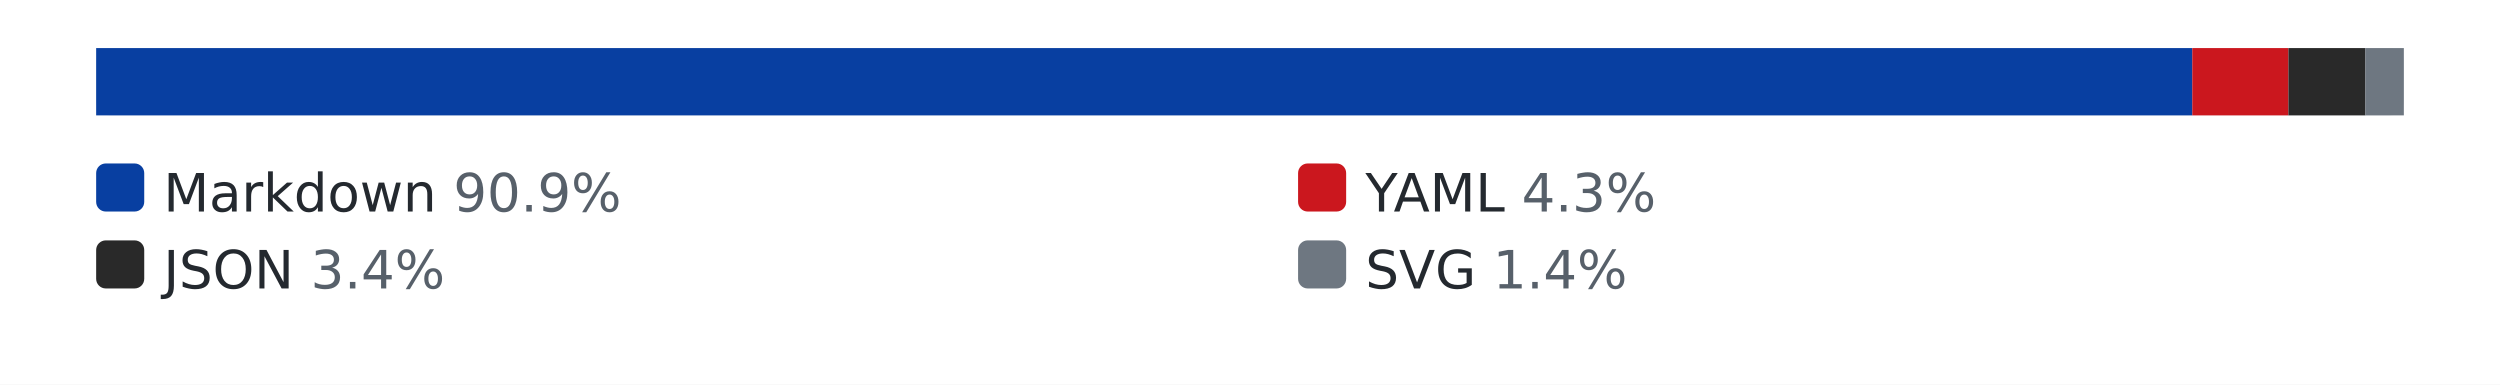
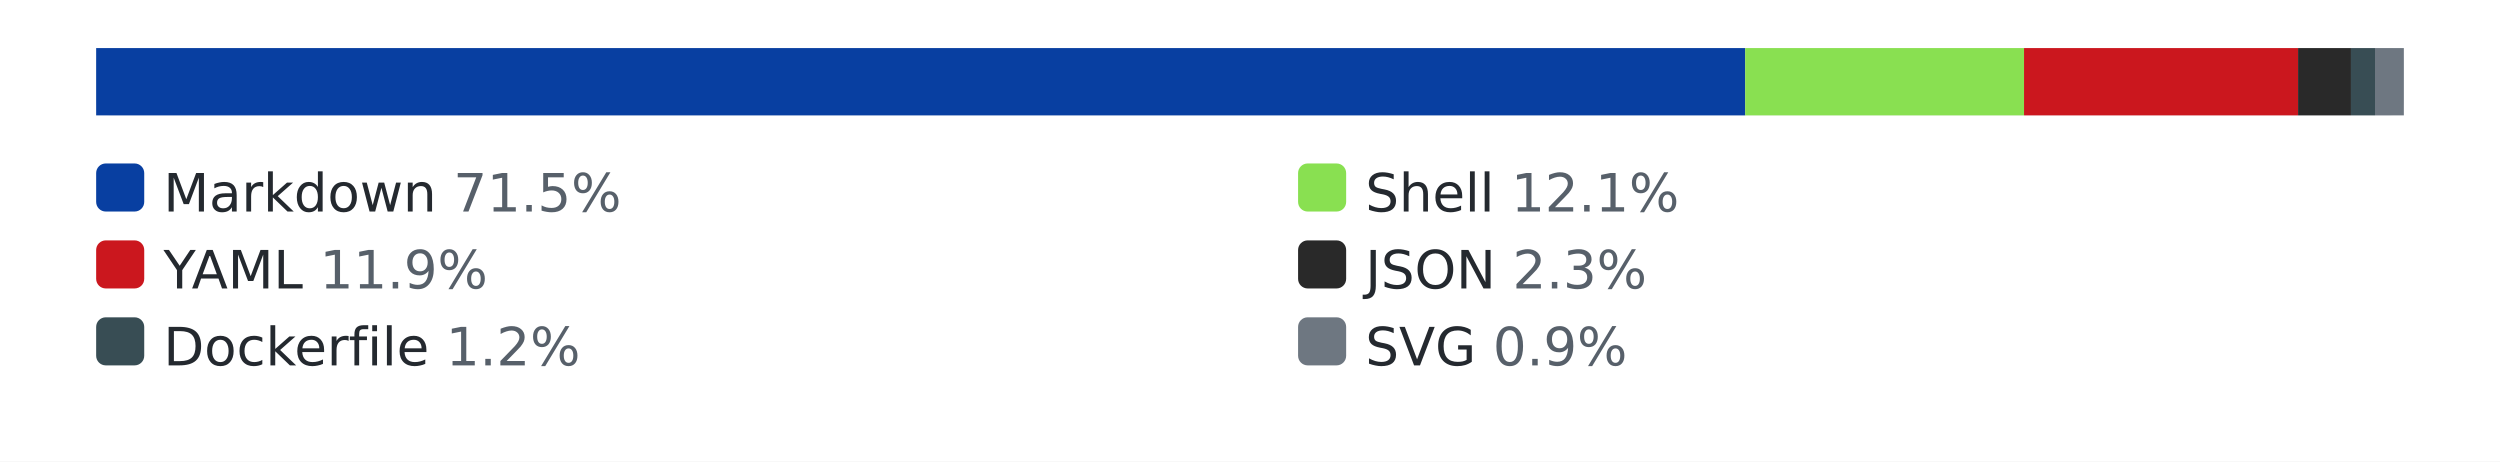
- <svg xmlns="http://www.w3.org/2000/svg" width="520" height="80" role="img" aria-label="languages by lines of code">
-   <rect width="520" height="80" fill="#ffffff" />
-   <rect x="20" y="10" width="480" height="14" rx="3" fill="#eaecef" />
-   <rect x="20" y="10" width="436" height="14" fill="#083fa1" />
-   <rect x="456" y="10" width="20" height="14" fill="#cb171e" />
-   <rect x="476" y="10" width="16" height="14" fill="#292929" />
-   <rect x="492" y="10" width="8" height="14" fill="#6e7781" />
+ <svg xmlns="http://www.w3.org/2000/svg" width="520" height="96" role="img" aria-label="languages by lines of code">
+   <style>.bg{fill:#ffffff}.track{fill:#eaecef}.lbl{fill:#24292f}.pct{fill:#57606a}@media (prefers-color-scheme: dark){.bg{fill:#0d1117}.track{fill:#30363d}.lbl{fill:#e6edf3}.pct{fill:#8b949e}}</style>
+   <rect class="bg" width="520" height="96" />
+   <rect class="track" x="20" y="10" width="480" height="14" rx="3" />
+   <rect x="20" y="10" width="343" height="14" fill="#083fa1" />
+   <rect x="363" y="10" width="58" height="14" fill="#89e051" />
+   <rect x="421" y="10" width="57" height="14" fill="#cb171e" />
+   <rect x="478" y="10" width="11" height="14" fill="#292929" />
+   <rect x="489" y="10" width="5" height="14" fill="#384d54" />
+   <rect x="494" y="10" width="6" height="14" fill="#6e7781" />
  <rect x="20" y="34" width="10" height="10" rx="2" fill="#083fa1" />
-   <text x="34" y="44" font-family="Verdana,Geneva,DejaVu Sans,sans-serif" font-size="11" fill="#24292f">Markdown <tspan fill="#57606a">90.9%</tspan>
+   <text x="34" y="44" font-family="Verdana,Geneva,DejaVu Sans,sans-serif" font-size="11" class="lbl">Markdown <tspan class="pct">71.5%</tspan>
  </text>
-   <rect x="270" y="34" width="10" height="10" rx="2" fill="#cb171e" />
-   <text x="284" y="44" font-family="Verdana,Geneva,DejaVu Sans,sans-serif" font-size="11" fill="#24292f">YAML <tspan fill="#57606a">4.3%</tspan>
+   <rect x="270" y="34" width="10" height="10" rx="2" fill="#89e051" />
+   <text x="284" y="44" font-family="Verdana,Geneva,DejaVu Sans,sans-serif" font-size="11" class="lbl">Shell <tspan class="pct">12.1%</tspan>
  </text>
-   <rect x="20" y="50" width="10" height="10" rx="2" fill="#292929" />
-   <text x="34" y="60" font-family="Verdana,Geneva,DejaVu Sans,sans-serif" font-size="11" fill="#24292f">JSON <tspan fill="#57606a">3.4%</tspan>
+   <rect x="20" y="50" width="10" height="10" rx="2" fill="#cb171e" />
+   <text x="34" y="60" font-family="Verdana,Geneva,DejaVu Sans,sans-serif" font-size="11" class="lbl">YAML <tspan class="pct">11.9%</tspan>
  </text>
-   <rect x="270" y="50" width="10" height="10" rx="2" fill="#6e7781" />
-   <text x="284" y="60" font-family="Verdana,Geneva,DejaVu Sans,sans-serif" font-size="11" fill="#24292f">SVG <tspan fill="#57606a">1.4%</tspan>
+   <rect x="270" y="50" width="10" height="10" rx="2" fill="#292929" />
+   <text x="284" y="60" font-family="Verdana,Geneva,DejaVu Sans,sans-serif" font-size="11" class="lbl">JSON <tspan class="pct">2.3%</tspan>
+   </text>
+   <rect x="20" y="66" width="10" height="10" rx="2" fill="#384d54" />
+   <text x="34" y="76" font-family="Verdana,Geneva,DejaVu Sans,sans-serif" font-size="11" class="lbl">Dockerfile <tspan class="pct">1.2%</tspan>
+   </text>
+   <rect x="270" y="66" width="10" height="10" rx="2" fill="#6e7781" />
+   <text x="284" y="76" font-family="Verdana,Geneva,DejaVu Sans,sans-serif" font-size="11" class="lbl">SVG <tspan class="pct">0.9%</tspan>
  </text>
</svg>
